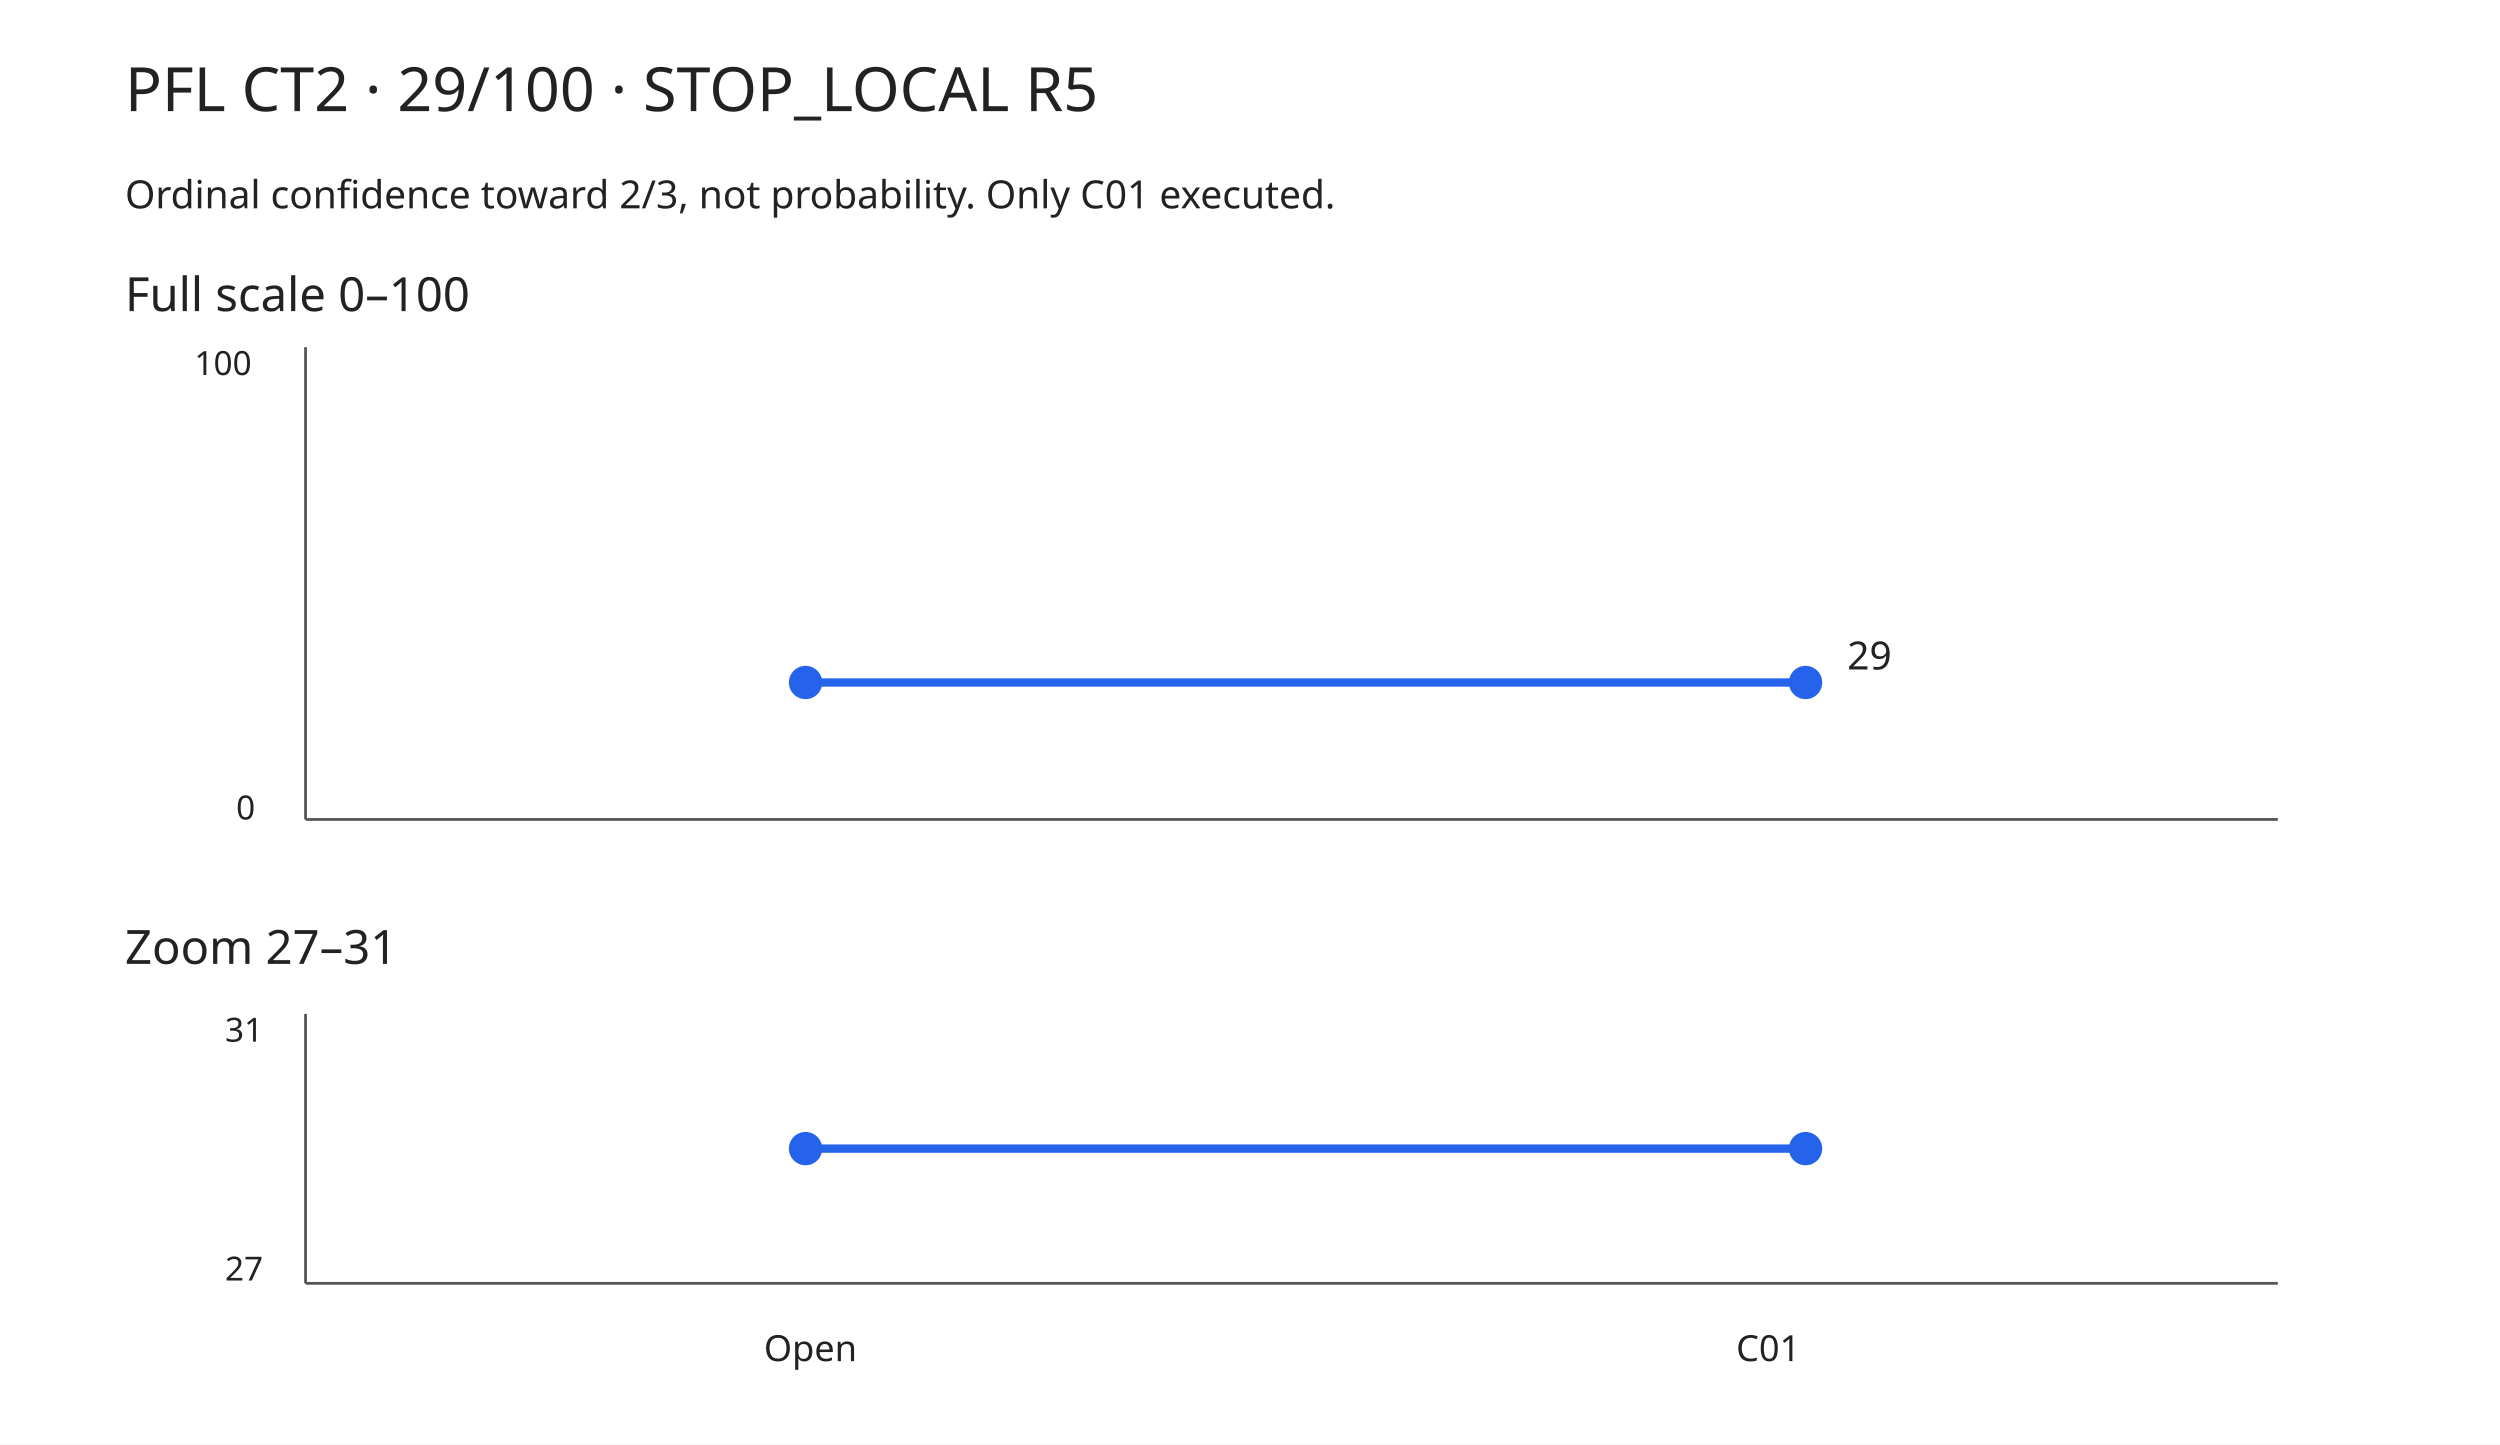
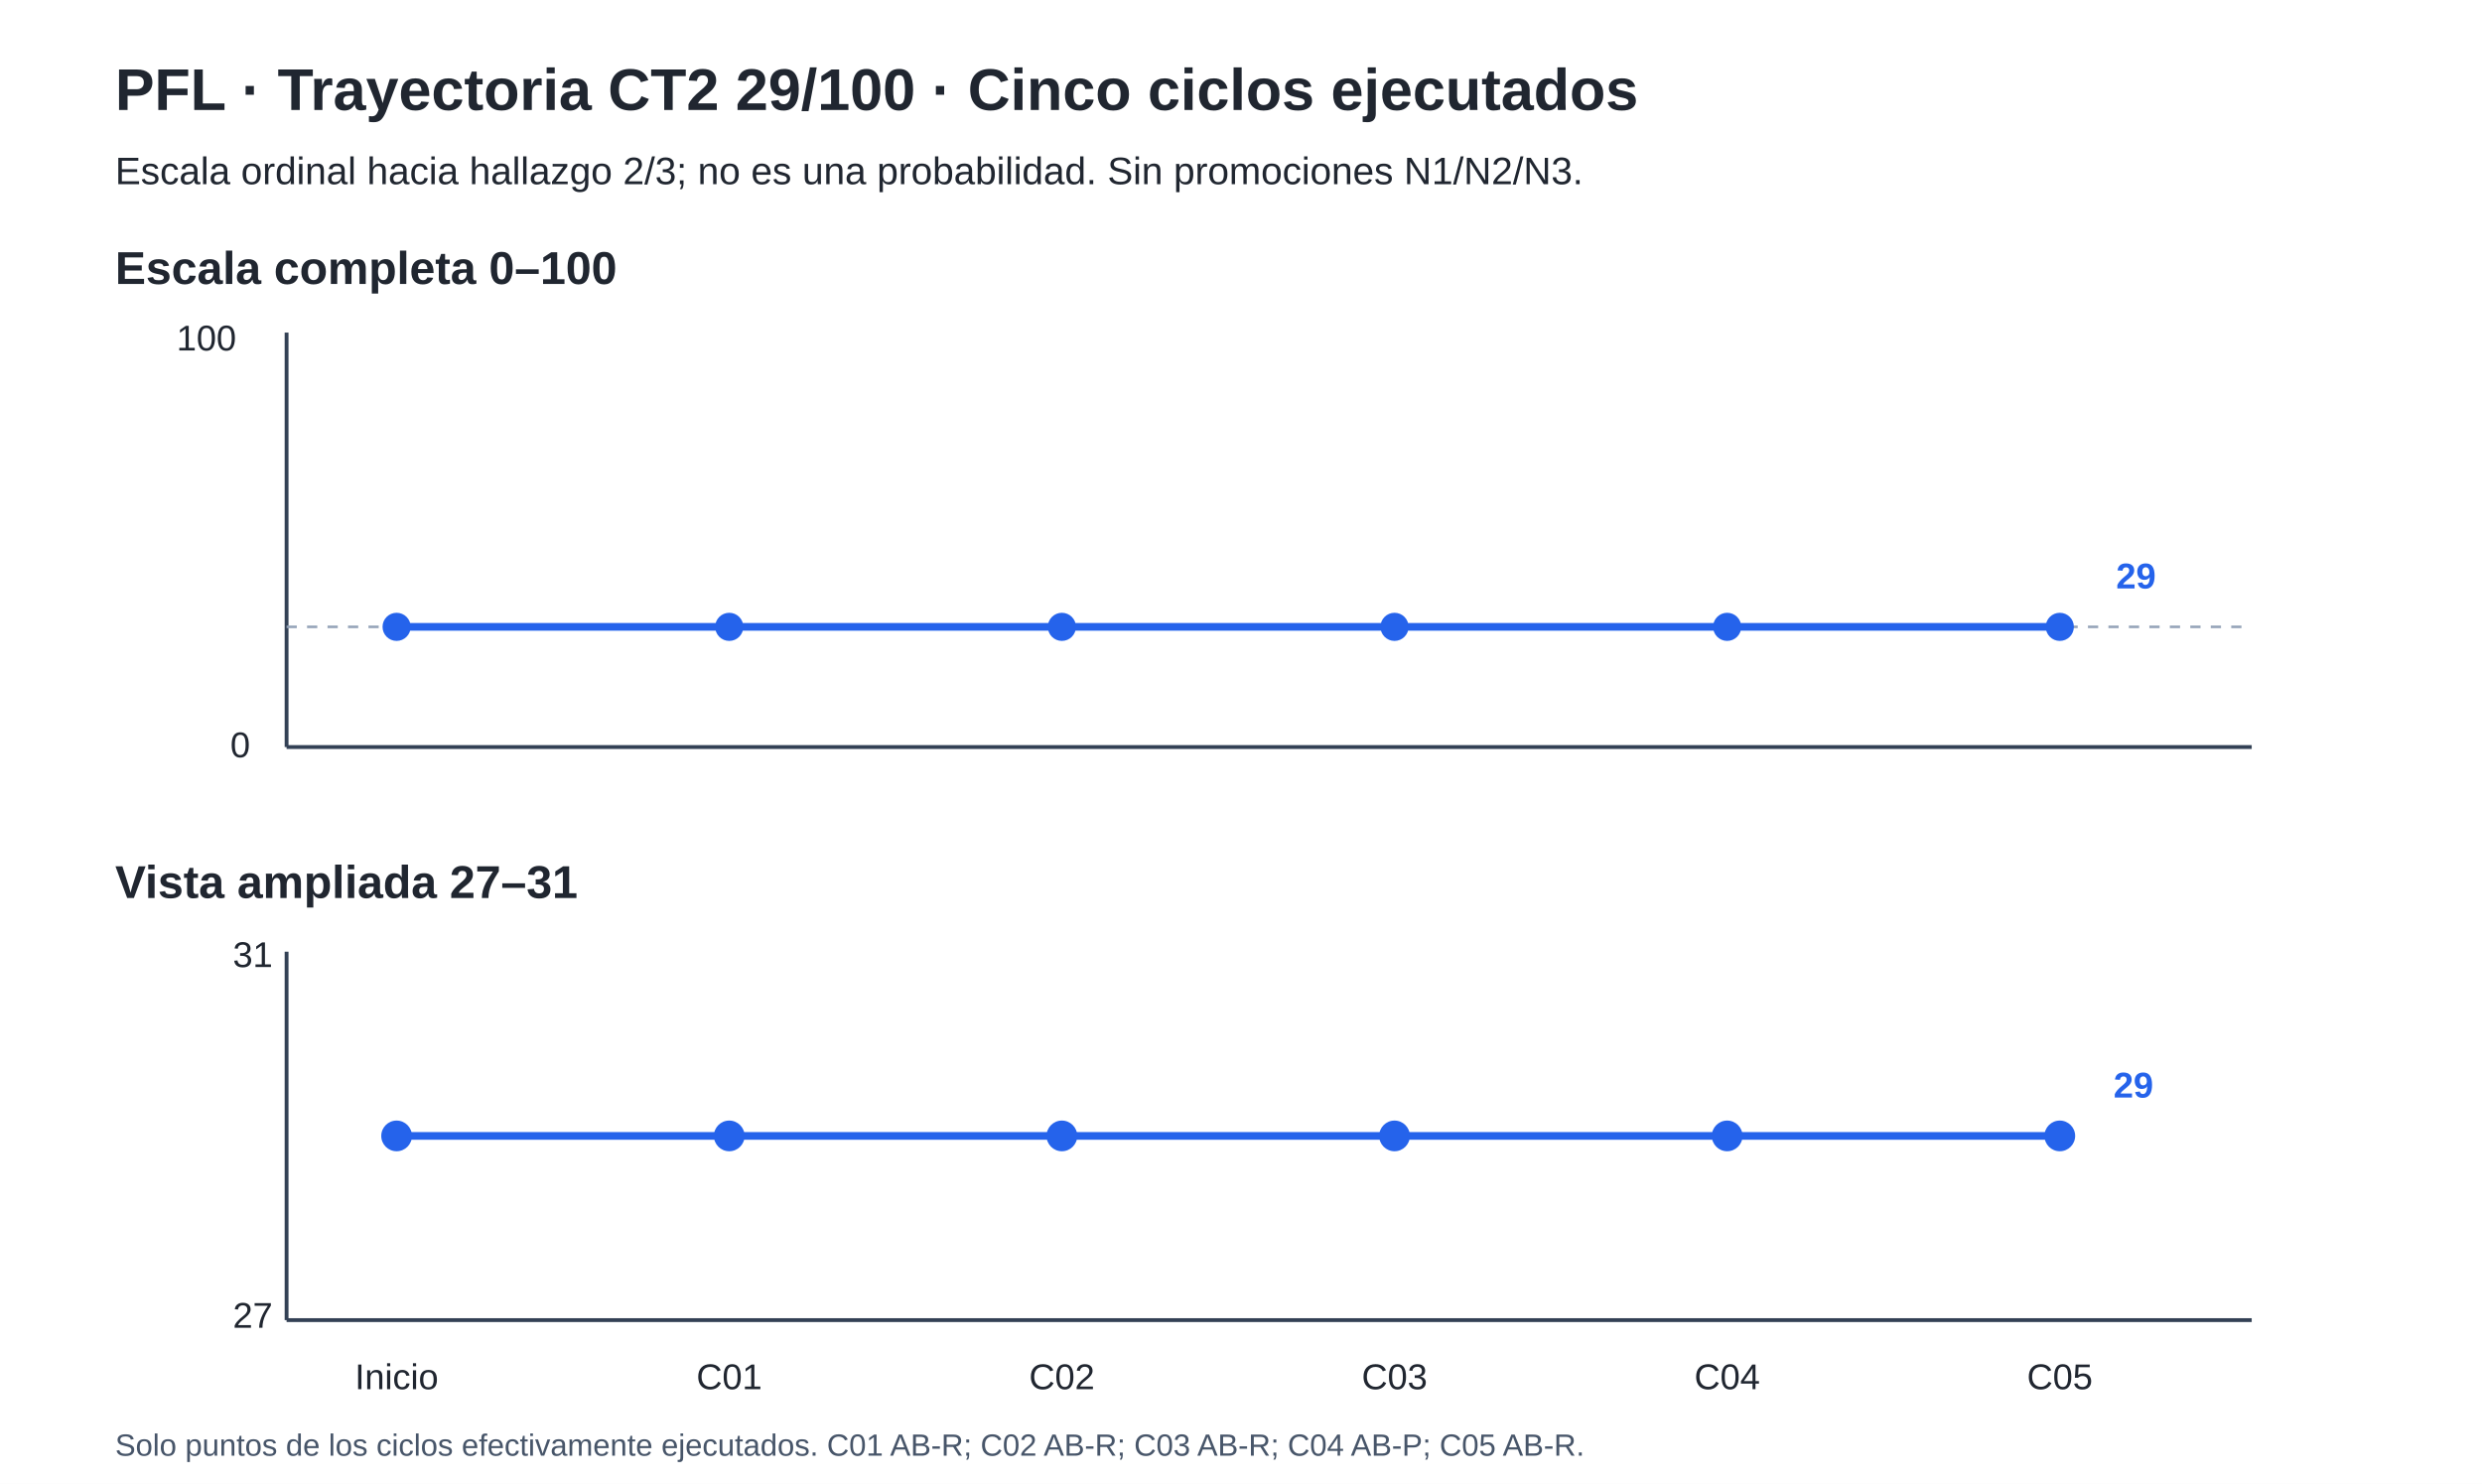
- <svg xmlns="http://www.w3.org/2000/svg" width="900" height="520" viewBox="0 0 900 520">
-   <rect width="900" height="520" fill="white" />
-   <g font-family="sans-serif" fill="#222">
-     <text x="45" y="40" font-size="22">PFL CT2 · 29/100 · STOP_LOCAL R5</text>
-     <text x="45" y="75" font-size="14">Ordinal confidence toward 2/3, not probability. Only C01 executed.</text>
-     <text x="45" y="112" font-size="17">Full scale 0–100</text>
-     <line x1="110" y1="125" x2="110" y2="295" stroke="#555" />
-     <line x1="110" y1="295" x2="820" y2="295" stroke="#555" />
-     <text x="70" y="135" font-size="12">100</text>
-     <text x="85" y="295" font-size="12">0</text>
-     <path d="M290 245.7 L650 245.7" stroke="#2563eb" stroke-width="3" />
-     <circle cx="290" cy="245.7" r="6" fill="#2563eb" />
-     <circle cx="650" cy="245.7" r="6" fill="#2563eb" />
-     <text x="665" y="241" font-size="14">29</text>
-     <text x="45" y="347" font-size="17">Zoom 27–31</text>
-     <line x1="110" y1="365" x2="110" y2="462" stroke="#555" />
-     <line x1="110" y1="462" x2="820" y2="462" stroke="#555" />
-     <text x="81" y="375" font-size="12">31</text>
-     <text x="81" y="461" font-size="12">27</text>
-     <path d="M290 413.5 L650 413.5" stroke="#2563eb" stroke-width="3" />
-     <circle cx="290" cy="413.5" r="6" fill="#2563eb" />
-     <circle cx="650" cy="413.5" r="6" fill="#2563eb" />
-     <text x="275" y="490" font-size="13">Open</text>
-     <text x="625" y="490" font-size="13">C01</text>
+ <svg xmlns="http://www.w3.org/2000/svg" width="970" height="580" viewBox="0 0 970 580">
+   <rect width="970" height="580" fill="#ffffff" />
+   <g fill="#202630" font-family="Arial, Helvetica, sans-serif">
+     <text x="45" y="43" font-size="23" font-weight="bold">PFL · Trayectoria CT2 29/100 · Cinco ciclos ejecutados</text>
+     <text x="45" y="72" font-size="15">Escala ordinal hacia hallazgo 2/3; no es una probabilidad. Sin promociones N1/N2/N3.</text>
+     <text x="45" y="111" font-size="18" font-weight="bold">Escala completa 0–100</text>
+     <line x1="112" y1="130" x2="112" y2="292" stroke="#334155" stroke-width="1.5" />
+     <line x1="112" y1="292" x2="880" y2="292" stroke="#334155" stroke-width="1.5" />
+     <text x="69" y="137" font-size="14">100</text>
+     <text x="90" y="296" font-size="14">0</text>
+     <line x1="112" y1="245.02" x2="880" y2="245.02" stroke="#94a3b8" stroke-width="1" stroke-dasharray="4 4" />
+     <polyline points="155,245.02 285,245.02 415,245.02 545,245.02 675,245.02 805,245.02" fill="none" stroke="#2563eb" stroke-width="3" />
+     <circle cx="155" cy="245.02" r="5.5" fill="#2563eb" />
+     <circle cx="285" cy="245.02" r="5.5" fill="#2563eb" />
+     <circle cx="415" cy="245.02" r="5.5" fill="#2563eb" />
+     <circle cx="545" cy="245.02" r="5.5" fill="#2563eb" />
+     <circle cx="675" cy="245.02" r="5.5" fill="#2563eb" />
+     <circle cx="805" cy="245.02" r="5.5" fill="#2563eb" />
+     <text x="827" y="230" font-size="14" font-weight="bold" fill="#2563eb">29</text>
+     <text x="45" y="351" font-size="18" font-weight="bold">Vista ampliada 27–31</text>
+     <line x1="112" y1="372" x2="112" y2="516" stroke="#334155" stroke-width="1.5" />
+     <line x1="112" y1="516" x2="880" y2="516" stroke="#334155" stroke-width="1.5" />
+     <text x="91" y="378" font-size="14">31</text>
+     <text x="91" y="519" font-size="14">27</text>
+     <polyline points="155,444 285,444 415,444 545,444 675,444 805,444" fill="none" stroke="#2563eb" stroke-width="3" />
+     <circle cx="155" cy="444" r="6" fill="#2563eb" />
+     <text x="155" y="543" font-size="14" text-anchor="middle">Inicio</text>
+     <circle cx="285" cy="444" r="6" fill="#2563eb" />
+     <text x="285" y="543" font-size="14" text-anchor="middle">C01</text>
+     <circle cx="415" cy="444" r="6" fill="#2563eb" />
+     <text x="415" y="543" font-size="14" text-anchor="middle">C02</text>
+     <circle cx="545" cy="444" r="6" fill="#2563eb" />
+     <text x="545" y="543" font-size="14" text-anchor="middle">C03</text>
+     <circle cx="675" cy="444" r="6" fill="#2563eb" />
+     <text x="675" y="543" font-size="14" text-anchor="middle">C04</text>
+     <circle cx="805" cy="444" r="6" fill="#2563eb" />
+     <text x="805" y="543" font-size="14" text-anchor="middle">C05</text>
+     <text x="826" y="429" font-size="14" font-weight="bold" fill="#2563eb">29</text>
+     <text x="45" y="569" font-size="12" fill="#475569">Solo puntos de los ciclos efectivamente ejecutados. C01 AB-R; C02 AB-R; C03 AB-R; C04 AB-P; C05 AB-R.</text>
  </g>
</svg>
